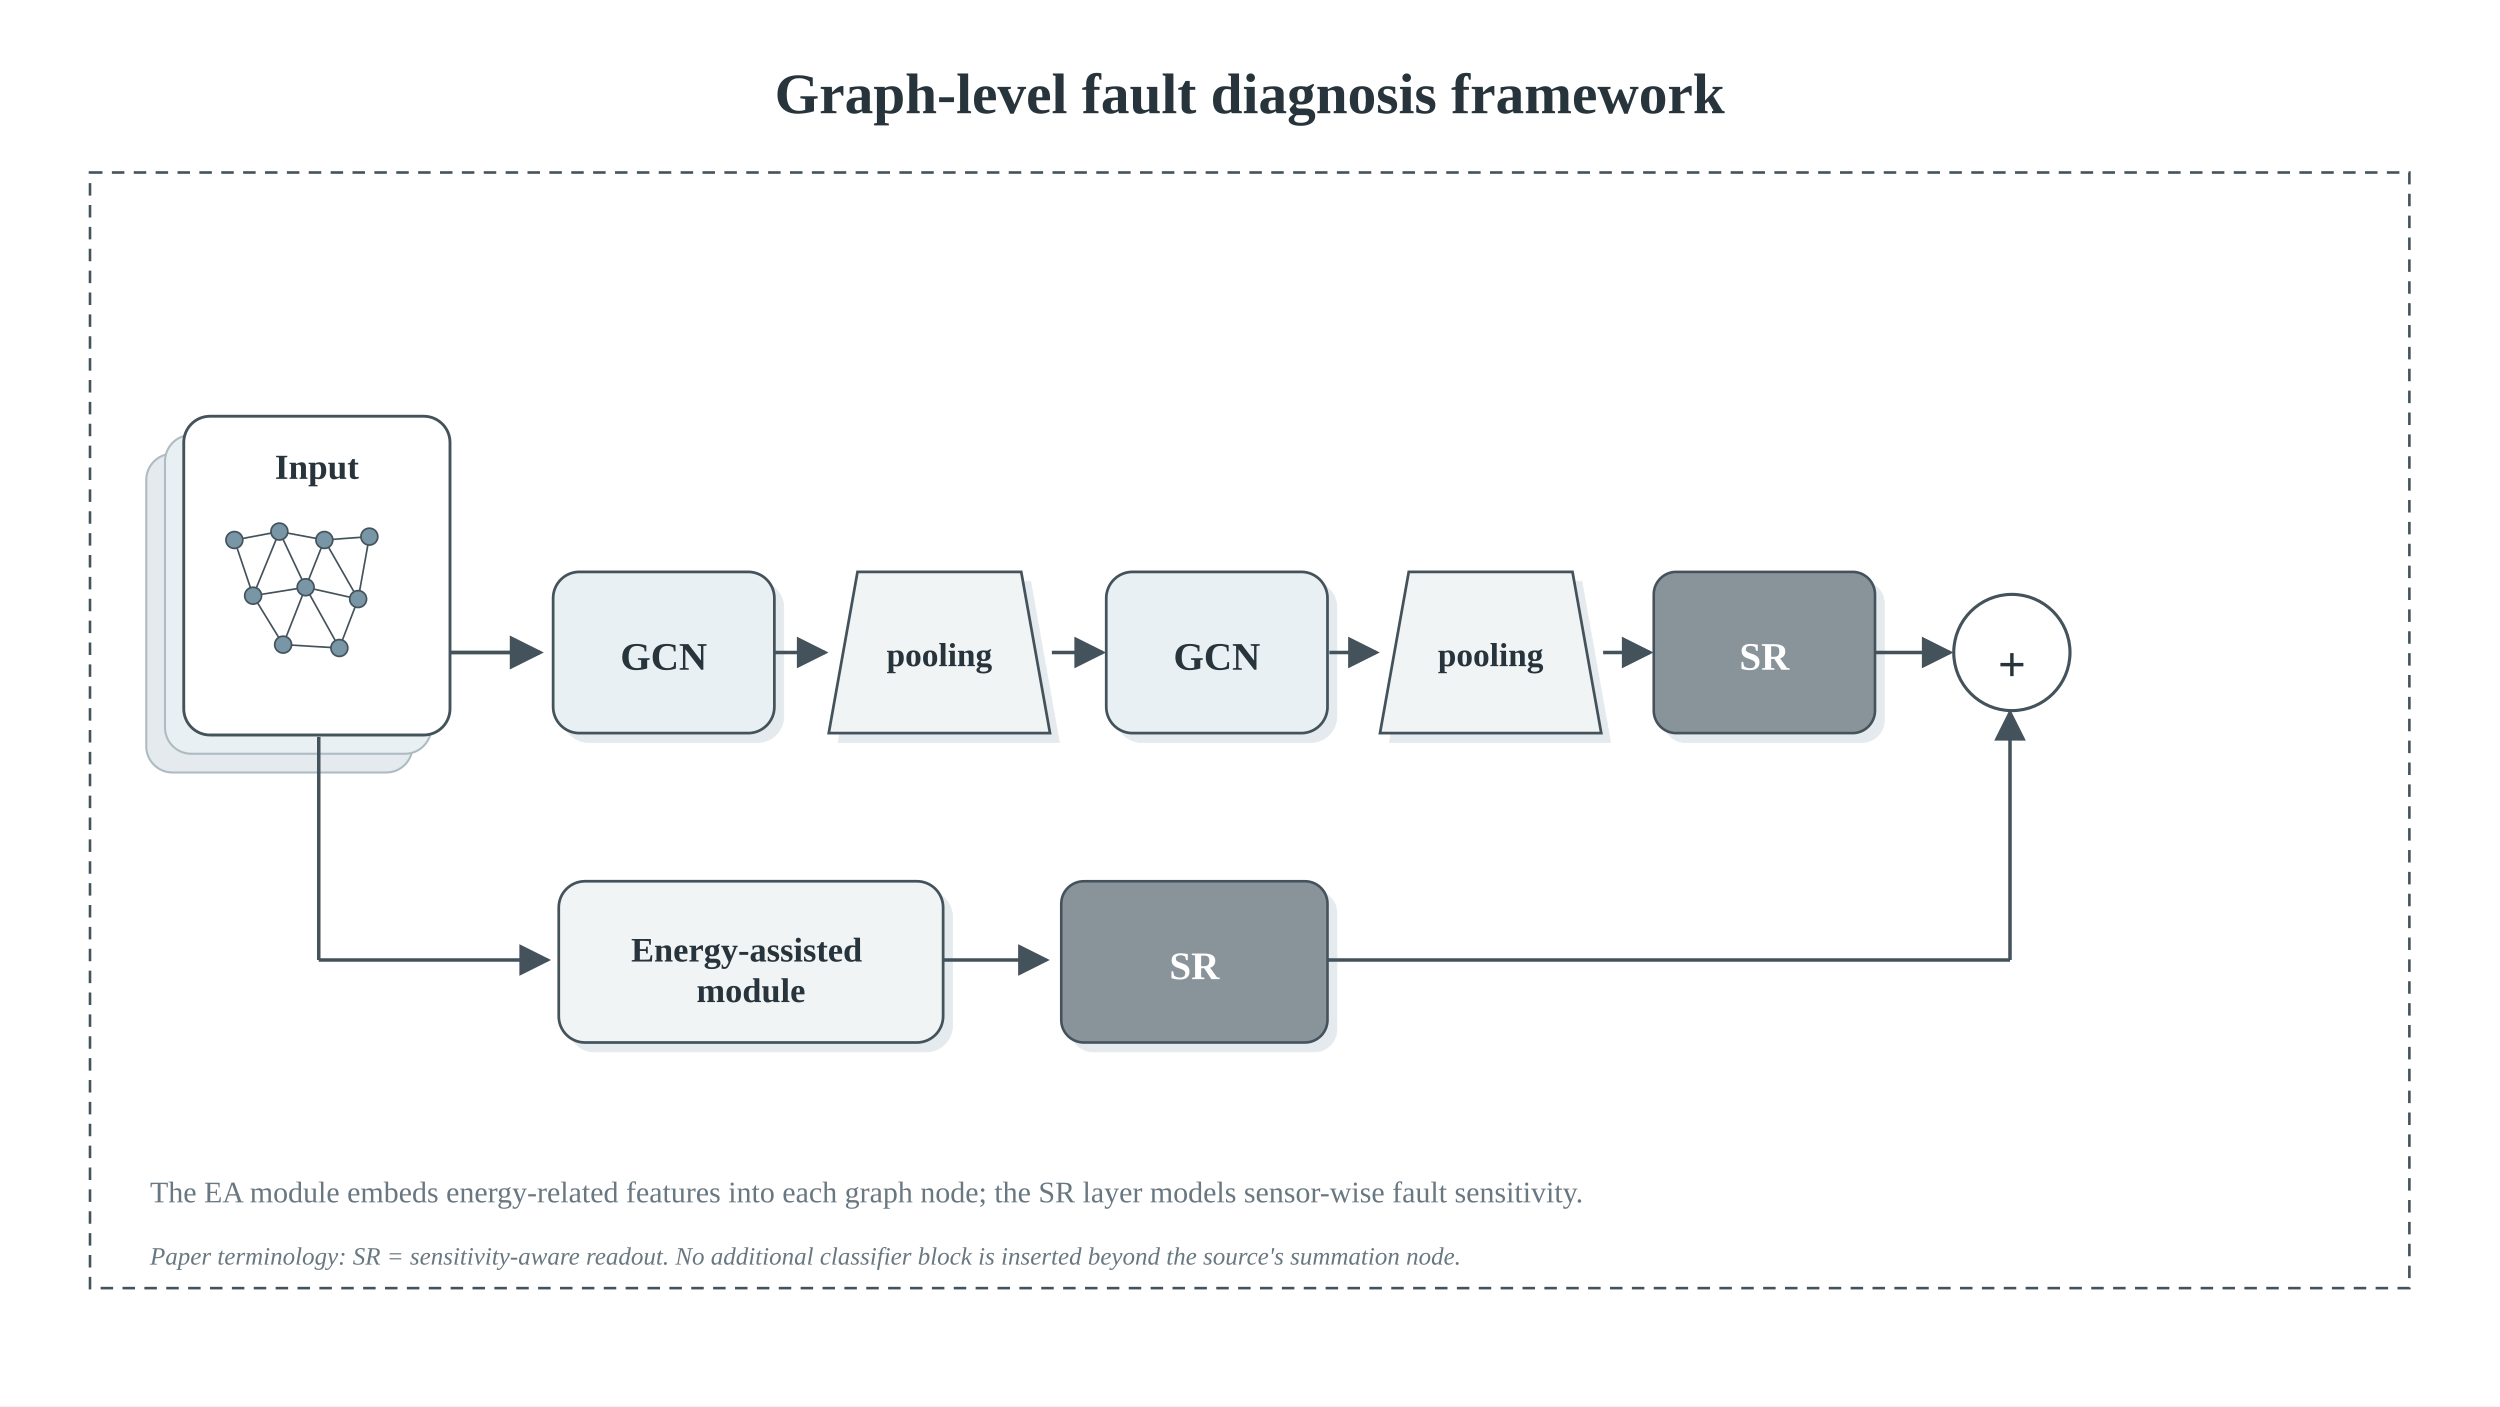
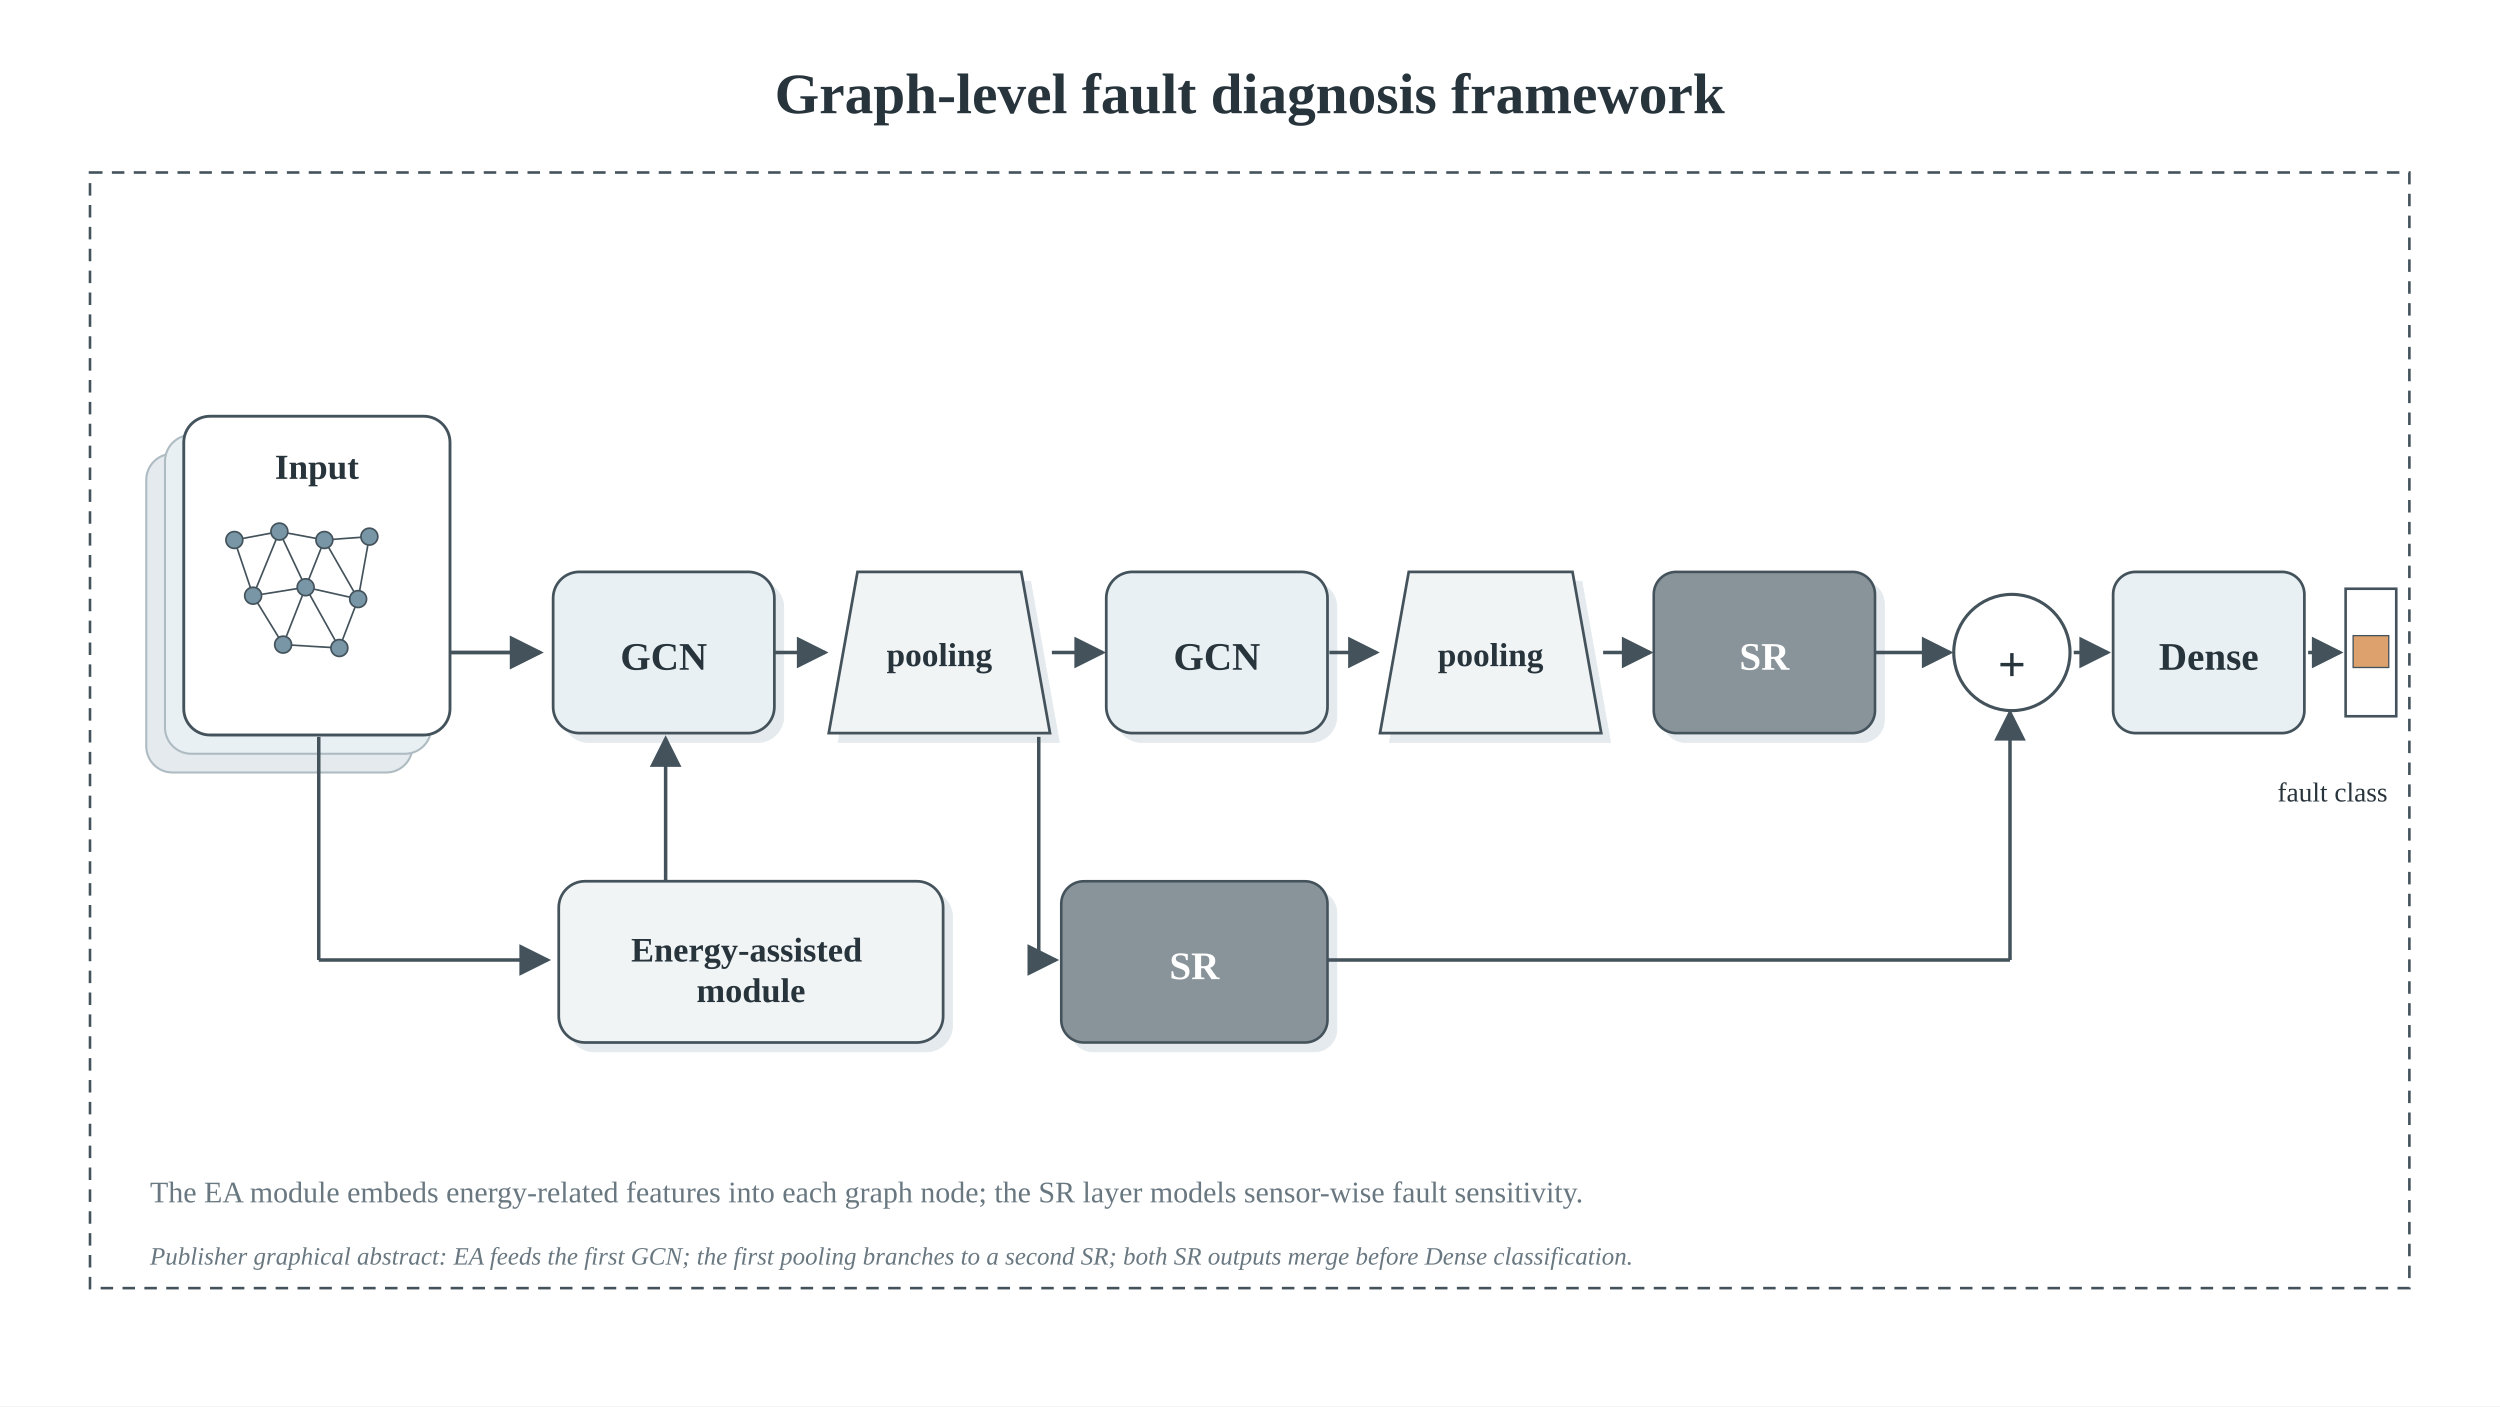
<svg xmlns="http://www.w3.org/2000/svg" width="1600" height="900" viewBox="0 0 1600 900">
  <defs>
    <marker id="ar" markerWidth="9" markerHeight="9" refX="8" refY="4.5" orient="auto">
      <path d="M0 0 L9 4.5 L0 9 Z" fill="#43525B" />
    </marker>
  </defs>
  <rect width="1600" height="900" fill="#FFFFFF" />
  <text x="799.8" y="62.033" text-anchor="middle" dominant-baseline="middle" font-family="Times New Roman" font-size="36.667" fill="#28343C" font-weight="700">
    <tspan x="799.8" dy="0">Graph-level fault diagnosis framework</tspan>
  </text>
  <rect x="57.6" y="110.4" width="1484.4" height="714.0" rx="0.0" fill="#FFFFFF" stroke="#43525B" stroke-width="1.667" stroke-dasharray="8 6" />
  <rect x="93.6" y="290.4" width="170.4" height="204.0" rx="16.8" fill="#E4EAED" stroke="#AEBBC2" stroke-width="1.333" />
  <rect x="105.6" y="278.4" width="170.4" height="204.0" rx="16.8" fill="#E8F0F3" stroke="#AEBBC2" stroke-width="1.333" />
  <rect x="117.6" y="266.4" width="170.4" height="204.0" rx="16.8" fill="#FFFFFF" stroke="#43525B" stroke-width="1.833" />
  <text x="202.8" y="300.075" text-anchor="middle" dominant-baseline="middle" font-family="Times New Roman" font-size="22.5" fill="#28343C" font-weight="700">
    <tspan x="202.8" dy="0">Input</tspan>
  </text>
  <line x1="150.0" y1="345.6" x2="178.8" y2="340.2" stroke="#43525B" stroke-width="1.083" />
  <line x1="178.8" y1="340.2" x2="207.6" y2="345.6" stroke="#43525B" stroke-width="1.083" />
  <line x1="207.6" y1="345.6" x2="236.4" y2="343.44" stroke="#43525B" stroke-width="1.083" />
  <line x1="150.0" y1="345.6" x2="162" y2="381.24" stroke="#43525B" stroke-width="1.083" />
  <line x1="178.8" y1="340.2" x2="162" y2="381.24" stroke="#43525B" stroke-width="1.083" />
  <line x1="178.8" y1="340.2" x2="195.6" y2="375.84" stroke="#43525B" stroke-width="1.083" />
  <line x1="207.6" y1="345.6" x2="195.6" y2="375.84" stroke="#43525B" stroke-width="1.083" />
  <line x1="207.6" y1="345.6" x2="229.2" y2="383.4" stroke="#43525B" stroke-width="1.083" />
  <line x1="236.4" y1="343.44" x2="229.2" y2="383.4" stroke="#43525B" stroke-width="1.083" />
  <line x1="162" y1="381.24" x2="195.6" y2="375.84" stroke="#43525B" stroke-width="1.083" />
  <line x1="195.6" y1="375.84" x2="229.2" y2="383.4" stroke="#43525B" stroke-width="1.083" />
  <line x1="162" y1="381.24" x2="181.2" y2="412.56" stroke="#43525B" stroke-width="1.083" />
  <line x1="195.6" y1="375.84" x2="181.2" y2="412.56" stroke="#43525B" stroke-width="1.083" />
  <line x1="195.6" y1="375.84" x2="217.2" y2="414.72" stroke="#43525B" stroke-width="1.083" />
  <line x1="229.2" y1="383.4" x2="217.2" y2="414.72" stroke="#43525B" stroke-width="1.083" />
  <line x1="181.2" y1="412.56" x2="217.2" y2="414.72" stroke="#43525B" stroke-width="1.083" />
  <circle cx="150.0" cy="345.6" r="5.4" fill="#7896A6" stroke="#43525B" stroke-width="1.1" />
  <circle cx="178.8" cy="340.2" r="5.4" fill="#7896A6" stroke="#43525B" stroke-width="1.1" />
  <circle cx="207.6" cy="345.6" r="5.4" fill="#7896A6" stroke="#43525B" stroke-width="1.1" />
  <circle cx="236.4" cy="343.44" r="5.4" fill="#7896A6" stroke="#43525B" stroke-width="1.1" />
  <circle cx="162" cy="381.24" r="5.4" fill="#7896A6" stroke="#43525B" stroke-width="1.1" />
  <circle cx="195.6" cy="375.84" r="5.4" fill="#7896A6" stroke="#43525B" stroke-width="1.1" />
  <circle cx="229.2" cy="383.4" r="5.4" fill="#7896A6" stroke="#43525B" stroke-width="1.1" />
  <circle cx="181.2" cy="412.56" r="5.4" fill="#7896A6" stroke="#43525B" stroke-width="1.1" />
  <circle cx="217.2" cy="414.72" r="5.4" fill="#7896A6" stroke="#43525B" stroke-width="1.1" />
  <line x1="288.0" y1="417.6" x2="345.6" y2="417.6" stroke="#43525B" stroke-width="2.417" marker-end="url(#ar)" />
  <rect x="360.0" y="372.0" width="141.6" height="103.2" rx="16.8" fill="#E4EAED" stroke="#E4EAED" stroke-width="0.5" />
  <rect x="354.0" y="366.0" width="141.6" height="103.2" rx="16.8" fill="#E8F0F3" stroke="#43525B" stroke-width="1.75" />
  <text x="424.8" y="421.55" text-anchor="middle" dominant-baseline="middle" font-family="Times New Roman" font-size="25.0" fill="#28343C" font-weight="700">
    <tspan x="424.8" dy="0">GCN</tspan>
  </text>
  <polygon points="554.808,372.0 659.592,372.0 678.0,475.2 536.4,475.2" fill="#E4EAED" stroke="#E4EAED" stroke-width="0.5" />
  <polygon points="548.808,366.0 653.592,366.0 672.0,469.2 530.4,469.2" fill="#F1F4F5" stroke="#43525B" stroke-width="1.75" />
  <text x="601.2" y="420.267" text-anchor="middle" dominant-baseline="middle" font-family="Times New Roman" font-size="21.333" fill="#28343C" font-weight="700">
    <tspan x="601.2" dy="0">pooling</tspan>
  </text>
  <line x1="495.6" y1="417.6" x2="528.0" y2="417.6" stroke="#43525B" stroke-width="2.25" marker-end="url(#ar)" />
  <rect x="714.0" y="372.0" width="141.6" height="103.2" rx="16.8" fill="#E4EAED" stroke="#E4EAED" stroke-width="0.5" />
  <rect x="708.0" y="366.0" width="141.6" height="103.2" rx="16.8" fill="#E8F0F3" stroke="#43525B" stroke-width="1.75" />
  <text x="778.8" y="421.55" text-anchor="middle" dominant-baseline="middle" font-family="Times New Roman" font-size="25.0" fill="#28343C" font-weight="700">
    <tspan x="778.8" dy="0">GCN</tspan>
  </text>
  <line x1="673.2" y1="417.6" x2="705.6" y2="417.6" stroke="#43525B" stroke-width="2.25" marker-end="url(#ar)" />
  <polygon points="907.608,372.0 1012.392,372.0 1030.8,475.2 889.2,475.2" fill="#E4EAED" stroke="#E4EAED" stroke-width="0.5" />
  <polygon points="901.608,366.0 1006.392,366.0 1024.8,469.2 883.2,469.2" fill="#F1F4F5" stroke="#43525B" stroke-width="1.75" />
  <text x="954" y="420.267" text-anchor="middle" dominant-baseline="middle" font-family="Times New Roman" font-size="21.333" fill="#28343C" font-weight="700">
    <tspan x="954" dy="0">pooling</tspan>
  </text>
  <line x1="850.8" y1="417.6" x2="880.8" y2="417.6" stroke="#43525B" stroke-width="2.25" marker-end="url(#ar)" />
  <rect x="1064.4" y="372.0" width="141.6" height="103.2" rx="14.4" fill="#E4EAED" stroke="#E4EAED" stroke-width="0.5" />
  <rect x="1058.4" y="366.0" width="141.6" height="103.2" rx="14.4" fill="#89949A" stroke="#43525B" stroke-width="1.667" />
  <text x="1129.2" y="421.55" text-anchor="middle" dominant-baseline="middle" font-family="Times New Roman" font-size="25.0" fill="#FFFFFF" font-weight="700">
    <tspan x="1129.2" dy="0">SR</tspan>
  </text>
  <line x1="1026.0" y1="417.6" x2="1056.0" y2="417.6" stroke="#43525B" stroke-width="2.25" marker-end="url(#ar)" />
  <ellipse cx="1287.6" cy="417.6" rx="37.2" ry="37.2" fill="#FFFFFF" stroke="#43525B" stroke-width="2.0" />
  <text x="1287.6" y="426.883" text-anchor="middle" dominant-baseline="middle" font-family="Times New Roman" font-size="31.667" fill="#28343C" font-weight="700">
    <tspan x="1287.6" dy="0">+</tspan>
  </text>
  <line x1="1200.0" y1="417.6" x2="1248.0" y2="417.6" stroke="#43525B" stroke-width="2.25" marker-end="url(#ar)" />
  <line x1="204.0" y1="471.6" x2="204.0" y2="614.4" stroke="#43525B" stroke-width="2.25" />
  <line x1="204.0" y1="614.4" x2="350.4" y2="614.4" stroke="#43525B" stroke-width="2.25" marker-end="url(#ar)" />
  <rect x="363.6" y="570.0" width="246" height="103.2" rx="16.8" fill="#E4EAED" stroke="#E4EAED" stroke-width="0.5" />
  <rect x="357.6" y="564.0" width="246" height="103.2" rx="16.8" fill="#F1F4F5" stroke="#43525B" stroke-width="1.75" />
  <text x="480.6" y="609.12" text-anchor="middle" dominant-baseline="middle" font-family="Times New Roman" font-size="22.0" fill="#28343C" font-weight="700">
    <tspan x="480.6" dy="0">Energy-assisted</tspan>
    <tspan x="480.6" dy="25.96">module</tspan>
  </text>
-   <line x1="603.6" y1="614.4" x2="669.6" y2="614.4" stroke="#43525B" stroke-width="2.25" marker-end="url(#ar)" />
+   <line x1="426.0" y1="564.0" x2="426.0" y2="472.8" stroke="#43525B" stroke-width="2.25" marker-end="url(#ar)" />
  <rect x="685.2" y="570.0" width="170.4" height="103.2" rx="14.4" fill="#E4EAED" stroke="#E4EAED" stroke-width="0.5" />
  <rect x="679.2" y="564.0" width="170.4" height="103.2" rx="14.4" fill="#89949A" stroke="#43525B" stroke-width="1.667" />
  <text x="764.4" y="619.55" text-anchor="middle" dominant-baseline="middle" font-family="Times New Roman" font-size="25.0" fill="#FFFFFF" font-weight="700">
    <tspan x="764.4" dy="0">SR</tspan>
  </text>
  <line x1="849.6" y1="614.4" x2="1286.4" y2="614.4" stroke="#43525B" stroke-width="2.25" />
  <line x1="1286.4" y1="614.4" x2="1286.4" y2="456.0" stroke="#43525B" stroke-width="2.25" marker-end="url(#ar)" />
  <text x="96.0" y="765.108" text-anchor="start" dominant-baseline="middle" font-family="Times New Roman" font-size="19.167" fill="#687780">
    <tspan x="96.0" dy="0">The EA module embeds energy-related features into each graph node; the SR layer models sensor-wise fault sensitivity.</tspan>
  </text>
  <text x="96.0" y="804.8" text-anchor="start" dominant-baseline="middle" font-family="Times New Roman" font-size="16.0" fill="#687780" font-style="italic">
-     <tspan x="96.0" dy="0">Paper terminology: SR = sensitivity-aware readout. No additional classifier block is inserted beyond the source's summation node.</tspan>
+     <tspan x="96.0" dy="0">Publisher graphical abstract: EA feeds the first GCN; the first pooling branches to a second SR; both SR outputs merge before Dense classification.</tspan>
+   </text>
+   <line x1="664.8" y1="471.6" x2="664.8" y2="614.4" stroke="#43525B" stroke-width="2.25" />
+   <line x1="664.8" y1="614.4" x2="675.6" y2="614.4" stroke="#43525B" stroke-width="2.25" marker-end="url(#ar)" />
+   <rect x="1352.4" y="366.0" width="122.4" height="103.2" rx="14.4" fill="#E8F0F3" stroke="#43525B" stroke-width="1.75" />
+   <text x="1413.6" y="421.55" text-anchor="middle" dominant-baseline="middle" font-family="Times New Roman" font-size="25.0" fill="#28343C" font-weight="700">
+     <tspan x="1413.6" dy="0">Dense</tspan>
+   </text>
+   <line x1="1327.2" y1="417.6" x2="1348.8" y2="417.6" stroke="#43525B" stroke-width="2.25" marker-end="url(#ar)" />
+   <rect x="1501.2" y="376.8" width="32.4" height="81.6" rx="0.0" fill="#FFFFFF" stroke="#43525B" stroke-width="1.667" />
+   <rect x="1506.0" y="406.8" width="22.8" height="20.4" rx="0.0" fill="#DCA16C" stroke="#43525B" stroke-width="0.833" />
+   <line x1="1477.2" y1="417.6" x2="1497.6" y2="417.6" stroke="#43525B" stroke-width="2.25" marker-end="url(#ar)" />
+   <text x="1492.8" y="508.925" text-anchor="middle" dominant-baseline="middle" font-family="Times New Roman" font-size="17.5" fill="#28343C">
+     <tspan x="1492.8" dy="0">fault class</tspan>
  </text>
</svg>
